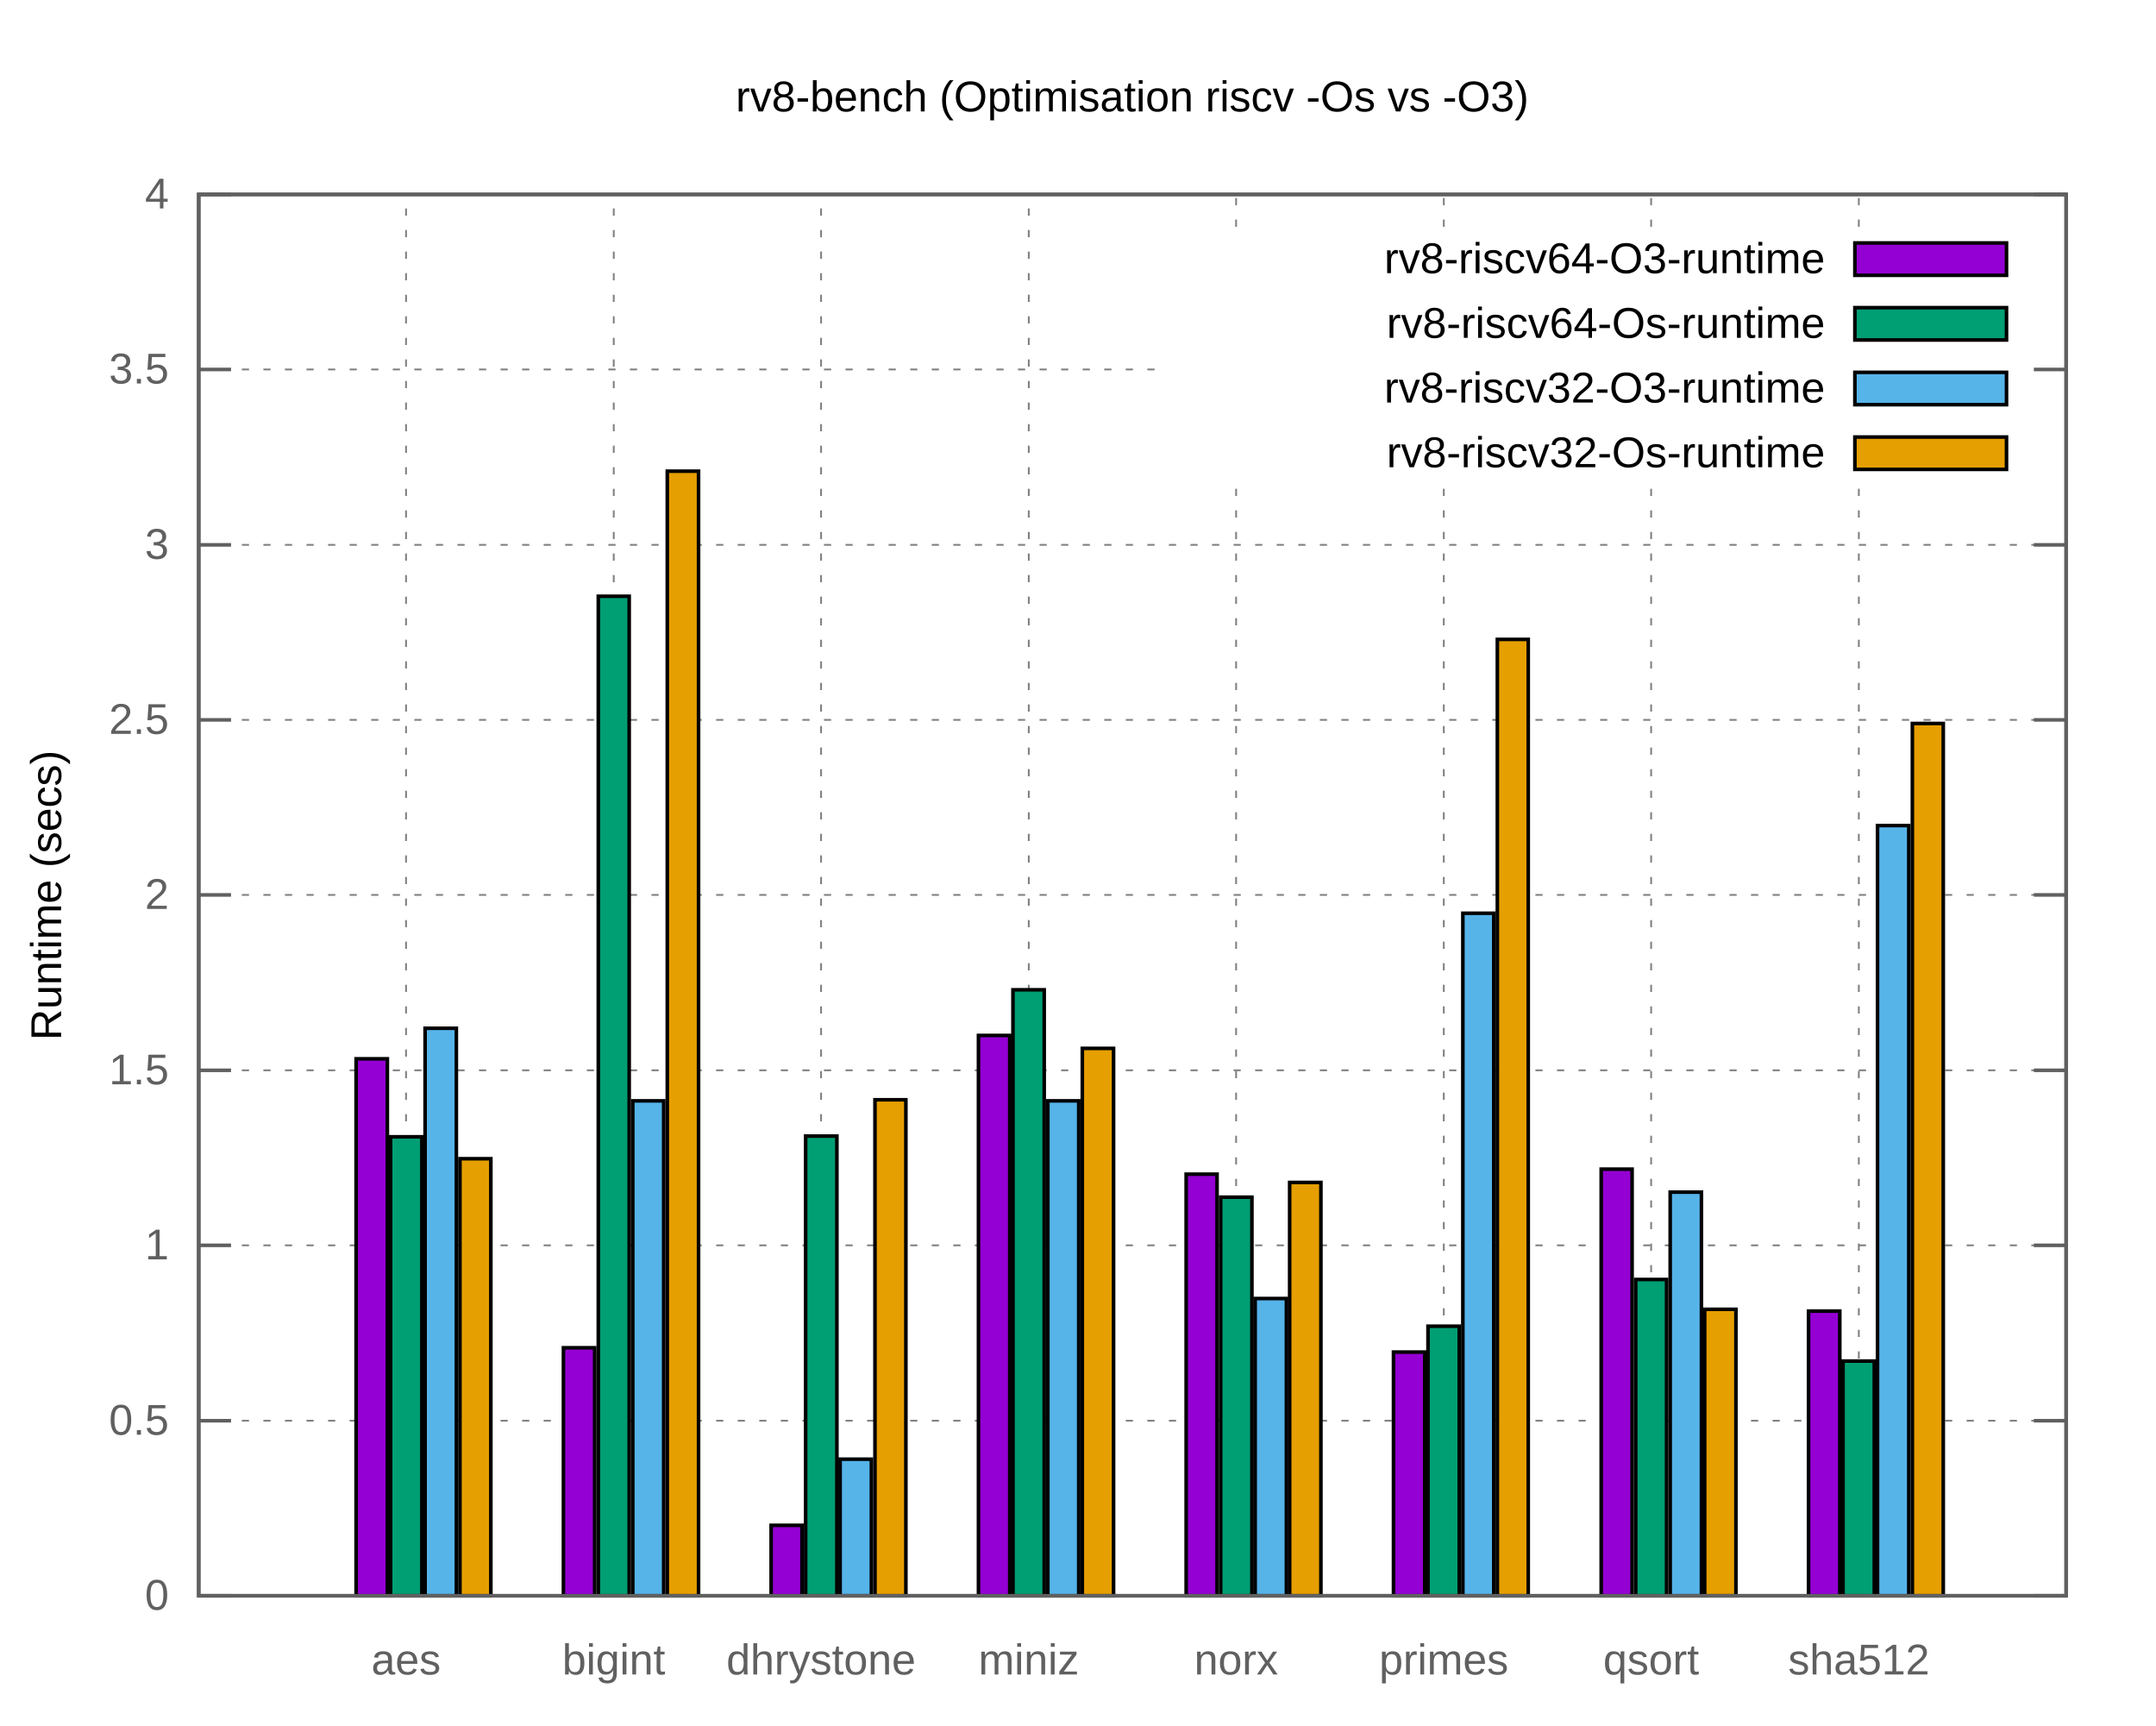
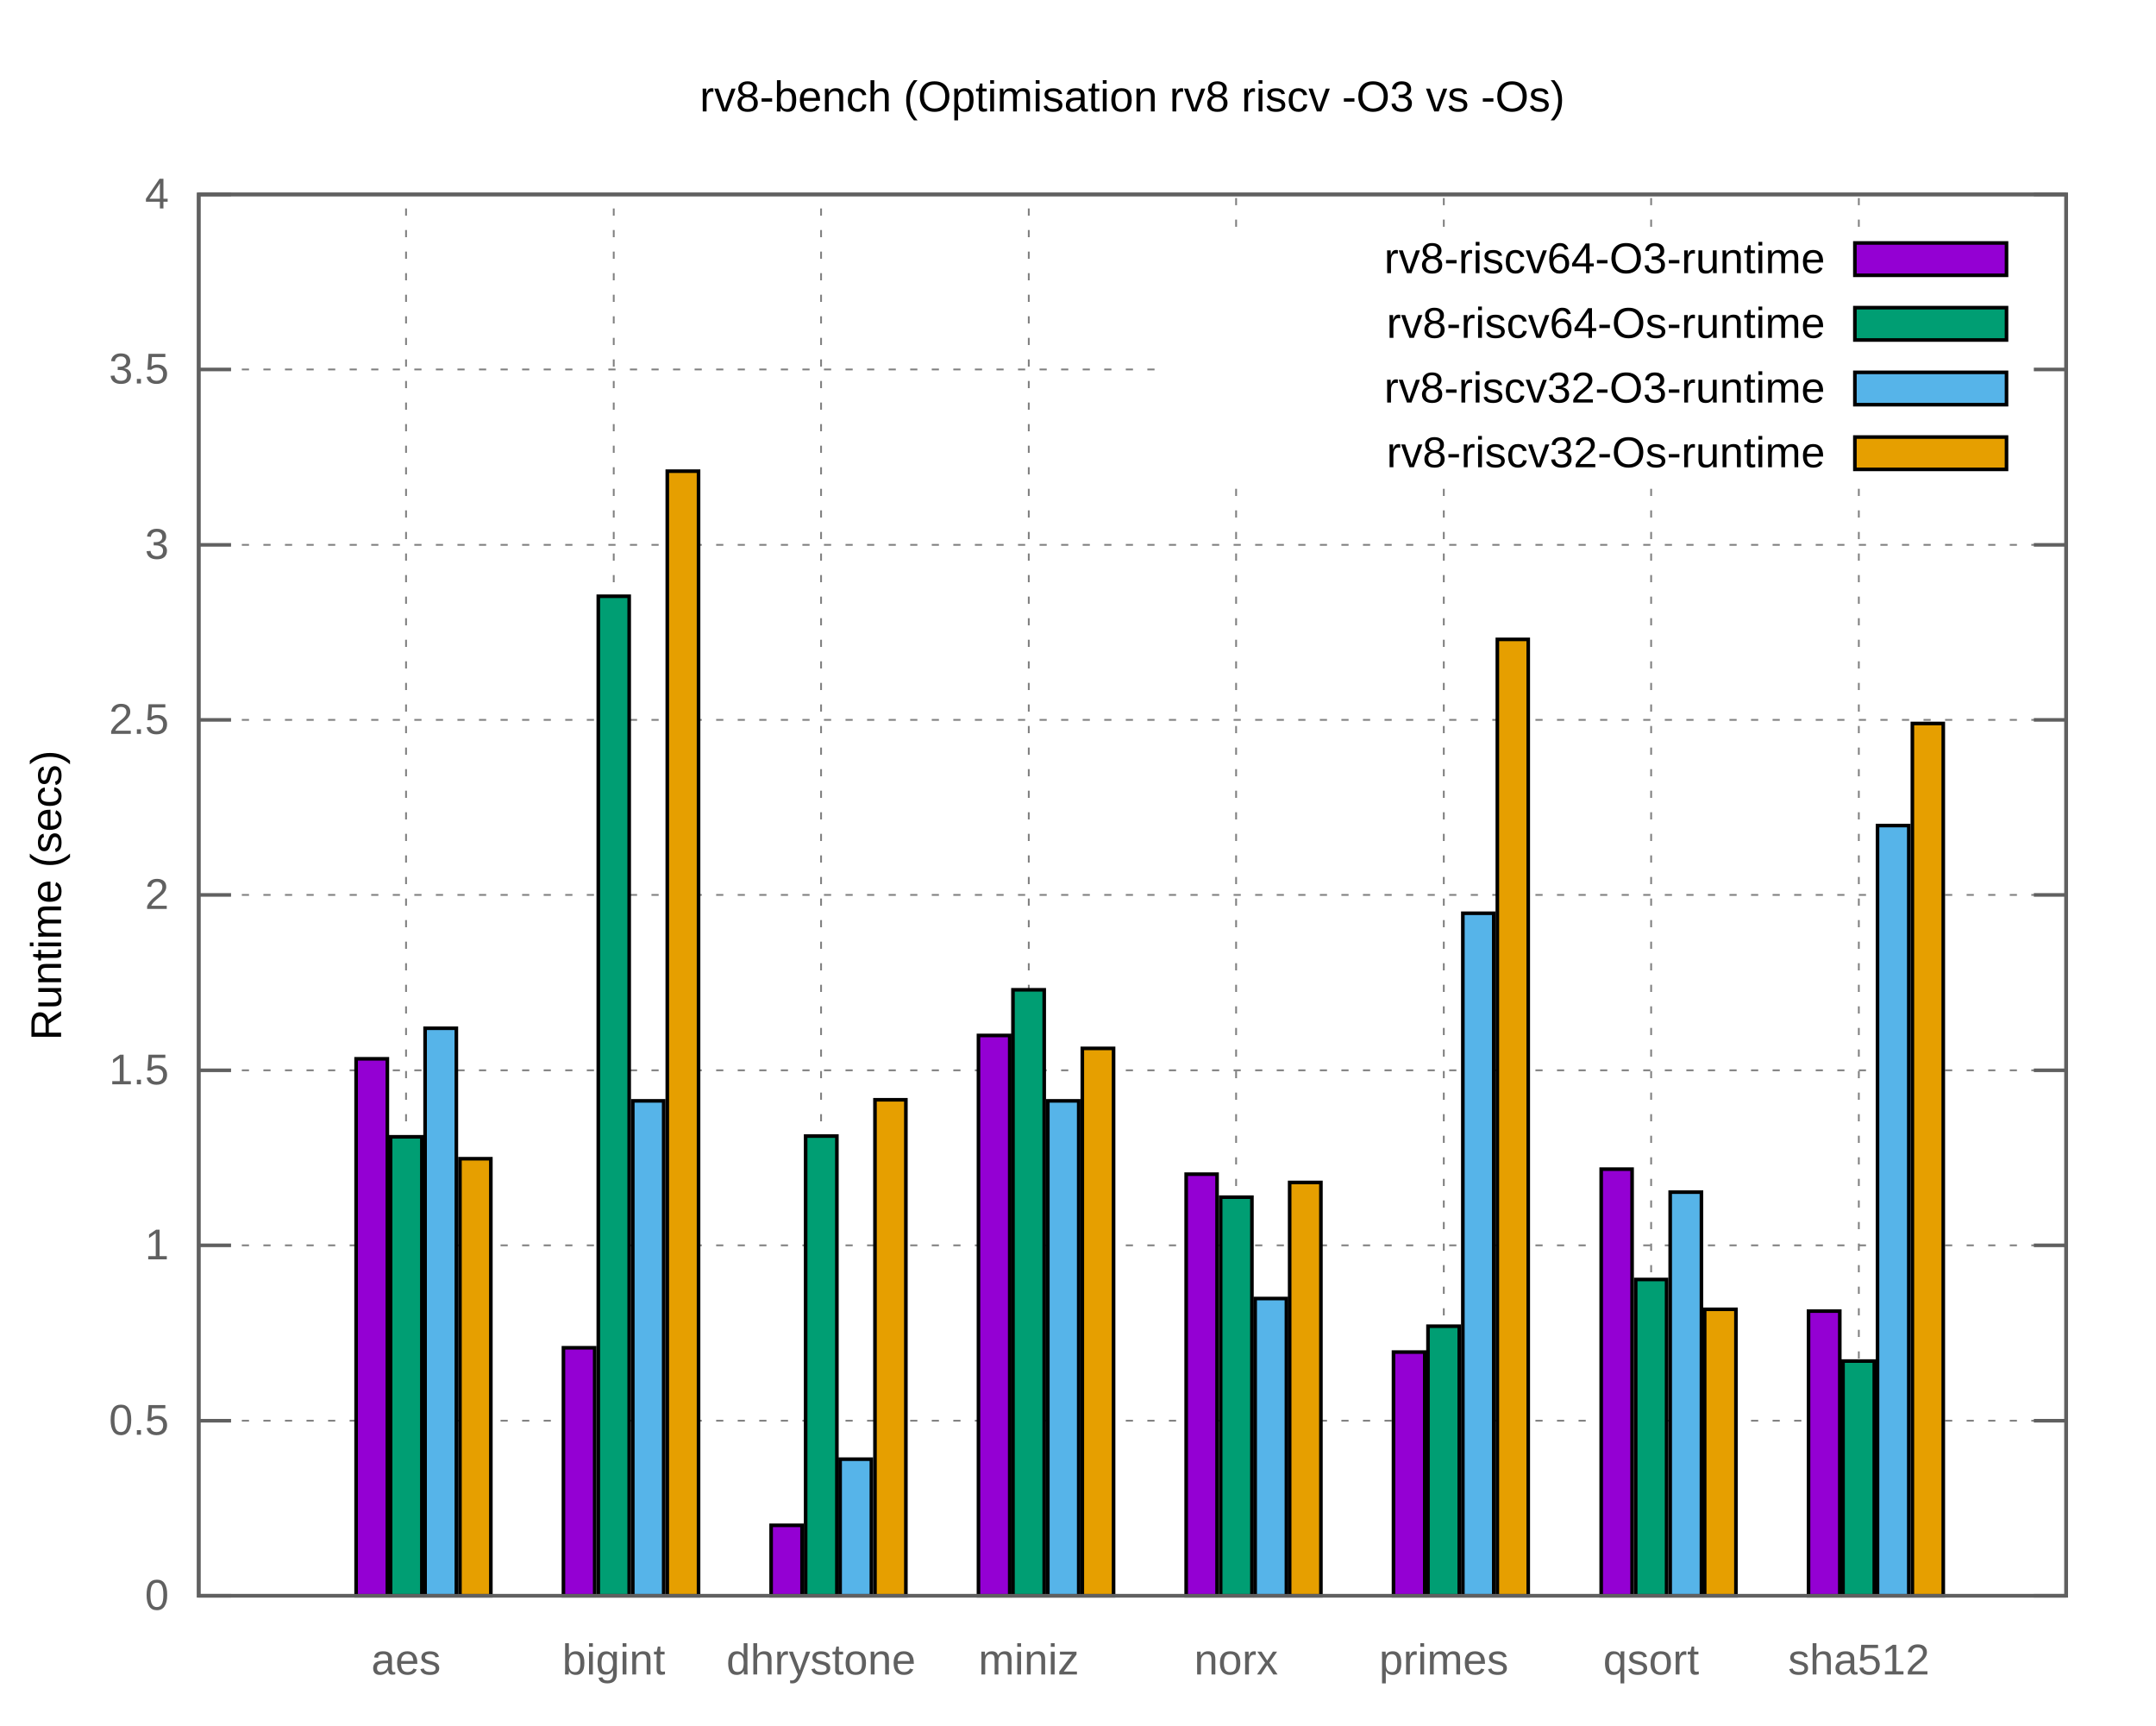
<svg xmlns="http://www.w3.org/2000/svg" xmlns:xlink="http://www.w3.org/1999/xlink" width="600" height="480" viewBox="0 0 600 480">
  <g id="gnuplot_canvas">
    <rect x="0" y="0" width="600" height="480" fill="none" />
    <defs>
      <circle id="gpDot" r="0.5" stroke-width="0.5" />
      <path id="gpPt0" stroke-width="0.222" stroke="currentColor" d="M-1,0 h2 M0,-1 v2" />
      <path id="gpPt1" stroke-width="0.222" stroke="currentColor" d="M-1,-1 L1,1 M1,-1 L-1,1" />
      <path id="gpPt2" stroke-width="0.222" stroke="currentColor" d="M-1,0 L1,0 M0,-1 L0,1 M-1,-1 L1,1 M-1,1 L1,-1" />
      <rect id="gpPt3" stroke-width="0.222" stroke="currentColor" x="-1" y="-1" width="2" height="2" />
      <rect id="gpPt4" stroke-width="0.222" stroke="currentColor" fill="currentColor" x="-1" y="-1" width="2" height="2" />
      <circle id="gpPt5" stroke-width="0.222" stroke="currentColor" cx="0" cy="0" r="1" />
      <use xlink:href="#gpPt5" id="gpPt6" fill="currentColor" stroke="none" />
      <path id="gpPt7" stroke-width="0.222" stroke="currentColor" d="M0,-1.33 L-1.33,0.67 L1.33,0.67 z" />
      <use xlink:href="#gpPt7" id="gpPt8" fill="currentColor" stroke="none" />
      <use xlink:href="#gpPt7" id="gpPt9" stroke="currentColor" transform="rotate(180)" />
      <use xlink:href="#gpPt9" id="gpPt10" fill="currentColor" stroke="none" />
      <use xlink:href="#gpPt3" id="gpPt11" stroke="currentColor" transform="rotate(45)" />
      <use xlink:href="#gpPt11" id="gpPt12" fill="currentColor" stroke="none" />
      <path id="gpPt13" stroke-width="0.222" stroke="currentColor" d="M0,1.330 L1.265,0.411 L0.782,-1.067 L-0.782,-1.076 L-1.265,0.411 z" />
      <use xlink:href="#gpPt13" id="gpPt14" fill="currentColor" stroke="none" />
      <filter id="textbox" filterUnits="objectBoundingBox" x="0" y="0" height="1" width="1">
        <feFlood flood-color="white" flood-opacity="1" result="bgnd" />
        <feComposite in="SourceGraphic" in2="bgnd" operator="atop" />
      </filter>
      <filter id="greybox" filterUnits="objectBoundingBox" x="0" y="0" height="1" width="1">
        <feFlood flood-color="lightgrey" flood-opacity="1" result="grey" />
        <feComposite in="SourceGraphic" in2="grey" operator="atop" />
      </filter>
    </defs>
    <g fill="none" color="white" stroke="rgb( 96,  96,  96)" stroke-width="1.00" stroke-linecap="butt" stroke-linejoin="miter">
</g>
    <g fill="none" color="black" stroke="currentColor" stroke-width="1.00" stroke-linecap="butt" stroke-linejoin="miter">
</g>
    <g fill="none" color="black" stroke="rgb( 96,  96,  96)" stroke-width="0.50" stroke-linecap="butt" stroke-linejoin="miter">
</g>
    <g fill="none" color="gray" stroke="currentColor" stroke-width="0.50" stroke-linecap="butt" stroke-linejoin="miter">
      <path stroke="gray" stroke-dasharray="2,4" class="gridline" d="M55.3,444.0 L575.0,444.0  " />
    </g>
    <g fill="none" color="gray" stroke="gray" stroke-width="1.00" stroke-linecap="butt" stroke-linejoin="miter">
</g>
    <g fill="none" color="black" stroke="currentColor" stroke-width="1.00" stroke-linecap="butt" stroke-linejoin="miter">
      <path stroke="rgb( 96,  96,  96)" d="M55.3,444.0 L64.3,444.0 M575.0,444.0 L566.0,444.0  " />
      <g transform="translate(47.0,447.9)" stroke="none" fill="rgb(96,96,96)" font-family="Arial" font-size="12.00" text-anchor="end">
        <text>
          <tspan font-family="Arial"> 0</tspan>
        </text>
      </g>
    </g>
    <g fill="none" color="black" stroke="currentColor" stroke-width="1.00" stroke-linecap="butt" stroke-linejoin="miter">
</g>
    <g fill="none" color="black" stroke="rgb( 96,  96,  96)" stroke-width="0.50" stroke-linecap="butt" stroke-linejoin="miter">
</g>
    <g fill="none" color="gray" stroke="currentColor" stroke-width="0.50" stroke-linecap="butt" stroke-linejoin="miter">
      <path stroke="gray" stroke-dasharray="2,4" class="gridline" d="M55.3,395.3 L575.0,395.3  " />
    </g>
    <g fill="none" color="gray" stroke="gray" stroke-width="1.00" stroke-linecap="butt" stroke-linejoin="miter">
</g>
    <g fill="none" color="black" stroke="currentColor" stroke-width="1.00" stroke-linecap="butt" stroke-linejoin="miter">
      <path stroke="rgb( 96,  96,  96)" d="M55.3,395.3 L64.3,395.3 M575.0,395.3 L566.0,395.3  " />
      <g transform="translate(47.0,399.2)" stroke="none" fill="rgb(96,96,96)" font-family="Arial" font-size="12.00" text-anchor="end">
        <text>
          <tspan font-family="Arial"> 0.5</tspan>
        </text>
      </g>
    </g>
    <g fill="none" color="black" stroke="currentColor" stroke-width="1.00" stroke-linecap="butt" stroke-linejoin="miter">
</g>
    <g fill="none" color="black" stroke="rgb( 96,  96,  96)" stroke-width="0.50" stroke-linecap="butt" stroke-linejoin="miter">
</g>
    <g fill="none" color="gray" stroke="currentColor" stroke-width="0.50" stroke-linecap="butt" stroke-linejoin="miter">
      <path stroke="gray" stroke-dasharray="2,4" class="gridline" d="M55.3,346.5 L575.0,346.5  " />
    </g>
    <g fill="none" color="gray" stroke="gray" stroke-width="1.00" stroke-linecap="butt" stroke-linejoin="miter">
</g>
    <g fill="none" color="black" stroke="currentColor" stroke-width="1.00" stroke-linecap="butt" stroke-linejoin="miter">
      <path stroke="rgb( 96,  96,  96)" d="M55.3,346.5 L64.3,346.5 M575.0,346.5 L566.0,346.5  " />
      <g transform="translate(47.0,350.4)" stroke="none" fill="rgb(96,96,96)" font-family="Arial" font-size="12.00" text-anchor="end">
        <text>
          <tspan font-family="Arial"> 1</tspan>
        </text>
      </g>
    </g>
    <g fill="none" color="black" stroke="currentColor" stroke-width="1.00" stroke-linecap="butt" stroke-linejoin="miter">
</g>
    <g fill="none" color="black" stroke="rgb( 96,  96,  96)" stroke-width="0.50" stroke-linecap="butt" stroke-linejoin="miter">
</g>
    <g fill="none" color="gray" stroke="currentColor" stroke-width="0.50" stroke-linecap="butt" stroke-linejoin="miter">
      <path stroke="gray" stroke-dasharray="2,4" class="gridline" d="M55.3,297.8 L575.0,297.8  " />
    </g>
    <g fill="none" color="gray" stroke="gray" stroke-width="1.00" stroke-linecap="butt" stroke-linejoin="miter">
</g>
    <g fill="none" color="black" stroke="currentColor" stroke-width="1.00" stroke-linecap="butt" stroke-linejoin="miter">
      <path stroke="rgb( 96,  96,  96)" d="M55.3,297.8 L64.3,297.8 M575.0,297.8 L566.0,297.8  " />
      <g transform="translate(47.0,301.7)" stroke="none" fill="rgb(96,96,96)" font-family="Arial" font-size="12.00" text-anchor="end">
        <text>
          <tspan font-family="Arial"> 1.5</tspan>
        </text>
      </g>
    </g>
    <g fill="none" color="black" stroke="currentColor" stroke-width="1.00" stroke-linecap="butt" stroke-linejoin="miter">
</g>
    <g fill="none" color="black" stroke="rgb( 96,  96,  96)" stroke-width="0.50" stroke-linecap="butt" stroke-linejoin="miter">
</g>
    <g fill="none" color="gray" stroke="currentColor" stroke-width="0.50" stroke-linecap="butt" stroke-linejoin="miter">
      <path stroke="gray" stroke-dasharray="2,4" class="gridline" d="M55.3,249.0 L575.0,249.0  " />
    </g>
    <g fill="none" color="gray" stroke="gray" stroke-width="1.00" stroke-linecap="butt" stroke-linejoin="miter">
</g>
    <g fill="none" color="black" stroke="currentColor" stroke-width="1.00" stroke-linecap="butt" stroke-linejoin="miter">
      <path stroke="rgb( 96,  96,  96)" d="M55.3,249.0 L64.3,249.0 M575.0,249.0 L566.0,249.0  " />
      <g transform="translate(47.0,252.9)" stroke="none" fill="rgb(96,96,96)" font-family="Arial" font-size="12.00" text-anchor="end">
        <text>
          <tspan font-family="Arial"> 2</tspan>
        </text>
      </g>
    </g>
    <g fill="none" color="black" stroke="currentColor" stroke-width="1.00" stroke-linecap="butt" stroke-linejoin="miter">
</g>
    <g fill="none" color="black" stroke="rgb( 96,  96,  96)" stroke-width="0.50" stroke-linecap="butt" stroke-linejoin="miter">
</g>
    <g fill="none" color="gray" stroke="currentColor" stroke-width="0.50" stroke-linecap="butt" stroke-linejoin="miter">
      <path stroke="gray" stroke-dasharray="2,4" class="gridline" d="M55.3,200.3 L575.0,200.3  " />
    </g>
    <g fill="none" color="gray" stroke="gray" stroke-width="1.00" stroke-linecap="butt" stroke-linejoin="miter">
</g>
    <g fill="none" color="black" stroke="currentColor" stroke-width="1.00" stroke-linecap="butt" stroke-linejoin="miter">
      <path stroke="rgb( 96,  96,  96)" d="M55.3,200.3 L64.3,200.3 M575.0,200.3 L566.0,200.3  " />
      <g transform="translate(47.0,204.2)" stroke="none" fill="rgb(96,96,96)" font-family="Arial" font-size="12.00" text-anchor="end">
        <text>
          <tspan font-family="Arial"> 2.5</tspan>
        </text>
      </g>
    </g>
    <g fill="none" color="black" stroke="currentColor" stroke-width="1.00" stroke-linecap="butt" stroke-linejoin="miter">
</g>
    <g fill="none" color="black" stroke="rgb( 96,  96,  96)" stroke-width="0.50" stroke-linecap="butt" stroke-linejoin="miter">
</g>
    <g fill="none" color="gray" stroke="currentColor" stroke-width="0.50" stroke-linecap="butt" stroke-linejoin="miter">
      <path stroke="gray" stroke-dasharray="2,4" class="gridline" d="M55.3,151.6 L575.0,151.6  " />
    </g>
    <g fill="none" color="gray" stroke="gray" stroke-width="1.00" stroke-linecap="butt" stroke-linejoin="miter">
</g>
    <g fill="none" color="black" stroke="currentColor" stroke-width="1.00" stroke-linecap="butt" stroke-linejoin="miter">
      <path stroke="rgb( 96,  96,  96)" d="M55.3,151.6 L64.3,151.6 M575.0,151.6 L566.0,151.6  " />
      <g transform="translate(47.0,155.5)" stroke="none" fill="rgb(96,96,96)" font-family="Arial" font-size="12.00" text-anchor="end">
        <text>
          <tspan font-family="Arial"> 3</tspan>
        </text>
      </g>
    </g>
    <g fill="none" color="black" stroke="currentColor" stroke-width="1.00" stroke-linecap="butt" stroke-linejoin="miter">
</g>
    <g fill="none" color="black" stroke="rgb( 96,  96,  96)" stroke-width="0.50" stroke-linecap="butt" stroke-linejoin="miter">
</g>
    <g fill="none" color="gray" stroke="currentColor" stroke-width="0.50" stroke-linecap="butt" stroke-linejoin="miter">
      <path stroke="gray" stroke-dasharray="2,4" class="gridline" d="M55.3,102.8 L325.3,102.8 M566.7,102.8 L575.0,102.8  " />
    </g>
    <g fill="none" color="gray" stroke="gray" stroke-width="1.00" stroke-linecap="butt" stroke-linejoin="miter">
</g>
    <g fill="none" color="black" stroke="currentColor" stroke-width="1.00" stroke-linecap="butt" stroke-linejoin="miter">
      <path stroke="rgb( 96,  96,  96)" d="M55.3,102.8 L64.3,102.8 M575.0,102.8 L566.0,102.8  " />
      <g transform="translate(47.0,106.7)" stroke="none" fill="rgb(96,96,96)" font-family="Arial" font-size="12.00" text-anchor="end">
        <text>
          <tspan font-family="Arial"> 3.5</tspan>
        </text>
      </g>
    </g>
    <g fill="none" color="black" stroke="currentColor" stroke-width="1.00" stroke-linecap="butt" stroke-linejoin="miter">
</g>
    <g fill="none" color="black" stroke="rgb( 96,  96,  96)" stroke-width="0.50" stroke-linecap="butt" stroke-linejoin="miter">
</g>
    <g fill="none" color="gray" stroke="currentColor" stroke-width="0.50" stroke-linecap="butt" stroke-linejoin="miter">
      <path stroke="gray" stroke-dasharray="2,4" class="gridline" d="M55.3,54.1 L575.0,54.1  " />
    </g>
    <g fill="none" color="gray" stroke="gray" stroke-width="1.00" stroke-linecap="butt" stroke-linejoin="miter">
</g>
    <g fill="none" color="black" stroke="currentColor" stroke-width="1.00" stroke-linecap="butt" stroke-linejoin="miter">
      <path stroke="rgb( 96,  96,  96)" d="M55.3,54.1 L64.3,54.1 M575.0,54.1 L566.0,54.1  " />
      <g transform="translate(47.0,58.0)" stroke="none" fill="rgb(96,96,96)" font-family="Arial" font-size="12.00" text-anchor="end">
        <text>
          <tspan font-family="Arial"> 4</tspan>
        </text>
      </g>
    </g>
    <g fill="none" color="black" stroke="currentColor" stroke-width="1.00" stroke-linecap="butt" stroke-linejoin="miter">
</g>
    <g fill="none" color="black" stroke="rgb( 96,  96,  96)" stroke-width="0.50" stroke-linecap="butt" stroke-linejoin="miter">
</g>
    <g fill="none" color="gray" stroke="currentColor" stroke-width="0.50" stroke-linecap="butt" stroke-linejoin="miter">
      <path stroke="gray" stroke-dasharray="2,4" class="gridline" d="M113.0,444.0 L113.0,54.1  " />
    </g>
    <g fill="none" color="gray" stroke="gray" stroke-width="1.00" stroke-linecap="butt" stroke-linejoin="miter">
</g>
    <g fill="none" color="black" stroke="currentColor" stroke-width="1.00" stroke-linecap="butt" stroke-linejoin="miter">
      <path stroke="rgb( 96,  96,  96)" d="M113.0,444.0 M113.0,54.1  " />
      <g transform="translate(113.0,465.9)" stroke="none" fill="rgb(96,96,96)" font-family="Arial" font-size="12.00" text-anchor="middle">
        <text>
          <tspan font-family="Arial">aes</tspan>
        </text>
      </g>
    </g>
    <g fill="none" color="black" stroke="currentColor" stroke-width="1.00" stroke-linecap="butt" stroke-linejoin="miter">
</g>
    <g fill="none" color="black" stroke="rgb( 96,  96,  96)" stroke-width="0.50" stroke-linecap="butt" stroke-linejoin="miter">
</g>
    <g fill="none" color="gray" stroke="currentColor" stroke-width="0.50" stroke-linecap="butt" stroke-linejoin="miter">
      <path stroke="gray" stroke-dasharray="2,4" class="gridline" d="M170.8,444.0 L170.8,54.1  " />
    </g>
    <g fill="none" color="gray" stroke="gray" stroke-width="1.00" stroke-linecap="butt" stroke-linejoin="miter">
</g>
    <g fill="none" color="black" stroke="currentColor" stroke-width="1.00" stroke-linecap="butt" stroke-linejoin="miter">
      <path stroke="rgb( 96,  96,  96)" d="M170.8,444.0 M170.8,54.1  " />
      <g transform="translate(170.8,465.9)" stroke="none" fill="rgb(96,96,96)" font-family="Arial" font-size="12.00" text-anchor="middle">
        <text>
          <tspan font-family="Arial">bigint</tspan>
        </text>
      </g>
    </g>
    <g fill="none" color="black" stroke="currentColor" stroke-width="1.00" stroke-linecap="butt" stroke-linejoin="miter">
</g>
    <g fill="none" color="black" stroke="rgb( 96,  96,  96)" stroke-width="0.50" stroke-linecap="butt" stroke-linejoin="miter">
</g>
    <g fill="none" color="gray" stroke="currentColor" stroke-width="0.50" stroke-linecap="butt" stroke-linejoin="miter">
      <path stroke="gray" stroke-dasharray="2,4" class="gridline" d="M228.5,444.0 L228.5,54.1  " />
    </g>
    <g fill="none" color="gray" stroke="gray" stroke-width="1.00" stroke-linecap="butt" stroke-linejoin="miter">
</g>
    <g fill="none" color="black" stroke="currentColor" stroke-width="1.00" stroke-linecap="butt" stroke-linejoin="miter">
      <path stroke="rgb( 96,  96,  96)" d="M228.5,444.0 M228.5,54.1  " />
      <g transform="translate(228.5,465.9)" stroke="none" fill="rgb(96,96,96)" font-family="Arial" font-size="12.00" text-anchor="middle">
        <text>
          <tspan font-family="Arial">dhrystone</tspan>
        </text>
      </g>
    </g>
    <g fill="none" color="black" stroke="currentColor" stroke-width="1.00" stroke-linecap="butt" stroke-linejoin="miter">
</g>
    <g fill="none" color="black" stroke="rgb( 96,  96,  96)" stroke-width="0.50" stroke-linecap="butt" stroke-linejoin="miter">
</g>
    <g fill="none" color="gray" stroke="currentColor" stroke-width="0.50" stroke-linecap="butt" stroke-linejoin="miter">
      <path stroke="gray" stroke-dasharray="2,4" class="gridline" d="M286.3,444.0 L286.3,54.1  " />
    </g>
    <g fill="none" color="gray" stroke="gray" stroke-width="1.00" stroke-linecap="butt" stroke-linejoin="miter">
</g>
    <g fill="none" color="black" stroke="currentColor" stroke-width="1.00" stroke-linecap="butt" stroke-linejoin="miter">
      <path stroke="rgb( 96,  96,  96)" d="M286.3,444.0 M286.3,54.1  " />
      <g transform="translate(286.3,465.9)" stroke="none" fill="rgb(96,96,96)" font-family="Arial" font-size="12.00" text-anchor="middle">
        <text>
          <tspan font-family="Arial">miniz</tspan>
        </text>
      </g>
    </g>
    <g fill="none" color="black" stroke="currentColor" stroke-width="1.00" stroke-linecap="butt" stroke-linejoin="miter">
</g>
    <g fill="none" color="black" stroke="rgb( 96,  96,  96)" stroke-width="0.50" stroke-linecap="butt" stroke-linejoin="miter">
</g>
    <g fill="none" color="gray" stroke="currentColor" stroke-width="0.50" stroke-linecap="butt" stroke-linejoin="miter">
      <path stroke="gray" stroke-dasharray="2,4" class="gridline" d="M344.0,444.0 L344.0,135.1 M344.0,63.1 L344.0,54.1  " />
    </g>
    <g fill="none" color="gray" stroke="gray" stroke-width="1.00" stroke-linecap="butt" stroke-linejoin="miter">
</g>
    <g fill="none" color="black" stroke="currentColor" stroke-width="1.00" stroke-linecap="butt" stroke-linejoin="miter">
      <path stroke="rgb( 96,  96,  96)" d="M344.0,444.0 M344.0,54.1  " />
      <g transform="translate(344.0,465.9)" stroke="none" fill="rgb(96,96,96)" font-family="Arial" font-size="12.00" text-anchor="middle">
        <text>
          <tspan font-family="Arial">norx</tspan>
        </text>
      </g>
    </g>
    <g fill="none" color="black" stroke="currentColor" stroke-width="1.00" stroke-linecap="butt" stroke-linejoin="miter">
</g>
    <g fill="none" color="black" stroke="rgb( 96,  96,  96)" stroke-width="0.50" stroke-linecap="butt" stroke-linejoin="miter">
</g>
    <g fill="none" color="gray" stroke="currentColor" stroke-width="0.50" stroke-linecap="butt" stroke-linejoin="miter">
      <path stroke="gray" stroke-dasharray="2,4" class="gridline" d="M401.8,444.0 L401.8,135.1 M401.8,63.1 L401.8,54.1  " />
    </g>
    <g fill="none" color="gray" stroke="gray" stroke-width="1.00" stroke-linecap="butt" stroke-linejoin="miter">
</g>
    <g fill="none" color="black" stroke="currentColor" stroke-width="1.00" stroke-linecap="butt" stroke-linejoin="miter">
      <path stroke="rgb( 96,  96,  96)" d="M401.8,444.0 M401.8,54.1  " />
      <g transform="translate(401.8,465.9)" stroke="none" fill="rgb(96,96,96)" font-family="Arial" font-size="12.00" text-anchor="middle">
        <text>
          <tspan font-family="Arial">primes</tspan>
        </text>
      </g>
    </g>
    <g fill="none" color="black" stroke="currentColor" stroke-width="1.00" stroke-linecap="butt" stroke-linejoin="miter">
</g>
    <g fill="none" color="black" stroke="rgb( 96,  96,  96)" stroke-width="0.50" stroke-linecap="butt" stroke-linejoin="miter">
</g>
    <g fill="none" color="gray" stroke="currentColor" stroke-width="0.50" stroke-linecap="butt" stroke-linejoin="miter">
      <path stroke="gray" stroke-dasharray="2,4" class="gridline" d="M459.5,444.0 L459.5,135.1 M459.5,63.1 L459.5,54.1  " />
    </g>
    <g fill="none" color="gray" stroke="gray" stroke-width="1.00" stroke-linecap="butt" stroke-linejoin="miter">
</g>
    <g fill="none" color="black" stroke="currentColor" stroke-width="1.00" stroke-linecap="butt" stroke-linejoin="miter">
      <path stroke="rgb( 96,  96,  96)" d="M459.5,444.0 M459.5,54.1  " />
      <g transform="translate(459.5,465.9)" stroke="none" fill="rgb(96,96,96)" font-family="Arial" font-size="12.00" text-anchor="middle">
        <text>
          <tspan font-family="Arial">qsort</tspan>
        </text>
      </g>
    </g>
    <g fill="none" color="black" stroke="currentColor" stroke-width="1.00" stroke-linecap="butt" stroke-linejoin="miter">
</g>
    <g fill="none" color="black" stroke="rgb( 96,  96,  96)" stroke-width="0.50" stroke-linecap="butt" stroke-linejoin="miter">
</g>
    <g fill="none" color="gray" stroke="currentColor" stroke-width="0.50" stroke-linecap="butt" stroke-linejoin="miter">
      <path stroke="gray" stroke-dasharray="2,4" class="gridline" d="M517.3,444.0 L517.3,135.1 M517.3,63.1 L517.3,54.1  " />
    </g>
    <g fill="none" color="gray" stroke="gray" stroke-width="1.00" stroke-linecap="butt" stroke-linejoin="miter">
</g>
    <g fill="none" color="black" stroke="currentColor" stroke-width="1.00" stroke-linecap="butt" stroke-linejoin="miter">
      <path stroke="rgb( 96,  96,  96)" d="M517.3,444.0 M517.3,54.1  " />
      <g transform="translate(517.3,465.9)" stroke="none" fill="rgb(96,96,96)" font-family="Arial" font-size="12.00" text-anchor="middle">
        <text>
          <tspan font-family="Arial">sha512</tspan>
        </text>
      </g>
    </g>
    <g fill="none" color="black" stroke="currentColor" stroke-width="1.00" stroke-linecap="butt" stroke-linejoin="miter">
</g>
    <g fill="none" color="black" stroke="currentColor" stroke-width="1.00" stroke-linecap="butt" stroke-linejoin="miter">
      <path stroke="rgb( 96,  96,  96)" d="M55.3,54.1 L55.3,444.0 L575.0,444.0 L575.0,54.1 L55.3,54.1 Z  " />
    </g>
    <g fill="none" color="black" stroke="currentColor" stroke-width="1.00" stroke-linecap="butt" stroke-linejoin="miter">
      <g transform="translate(17.0,249.1) rotate(270)" stroke="none" fill="black" font-family="Arial" font-size="12.00" text-anchor="middle">
        <text>
          <tspan font-family="Arial">Runtime (secs)</tspan>
        </text>
      </g>
    </g>
    <g fill="none" color="black" stroke="currentColor" stroke-width="1.00" stroke-linecap="butt" stroke-linejoin="miter">
      <g transform="translate(315.1,31.0)" stroke="none" fill="black" font-family="Arial" font-size="12.00" text-anchor="middle">
        <text>
-           <tspan font-family="Arial">rv8-bench (Optimisation riscv -Os vs -O3)</tspan>
+           <tspan font-family="Arial">rv8-bench (Optimisation rv8 riscv -O3 vs -Os)</tspan>
        </text>
      </g>
    </g>
    <g id="gnuplot_plot_1">
      <g fill="none" color="black" stroke="currentColor" stroke-width="1.00" stroke-linecap="butt" stroke-linejoin="miter">
        <g transform="translate(507.9,76.0)" stroke="none" fill="black" font-family="Arial" font-size="12.00" text-anchor="end">
          <text>
            <tspan font-family="Arial">rv8-riscv64-O3-runtime</tspan>
          </text>
        </g>
      </g>
      <g fill="none" color="black" stroke="currentColor" stroke-width="1.00" stroke-linecap="butt" stroke-linejoin="miter">
        <g stroke="none" shape-rendering="crispEdges">
          <polygon fill="rgb(148,   0, 211)" points="516.2,76.6 558.4,76.6 558.4,67.6 516.2,67.6 " />
        </g>
        <path stroke="black" d="M516.2,76.6 L558.4,76.6 L558.4,67.6 L516.2,67.6 L516.2,76.6 Z  " />
      </g>
      <g fill="none" color="black" stroke="currentColor" stroke-width="1.00" stroke-linecap="butt" stroke-linejoin="miter">
        <g stroke="none" shape-rendering="crispEdges">
          <polygon fill="rgb(148,   0, 211)" points="99.1,444.0 107.9,444.0 107.9,294.5 99.1,294.5 " />
        </g>
        <path stroke="black" d="M99.1,444.0 L99.1,294.6 L107.8,294.6 L107.8,444.0 L99.1,444.0 Z  " />
      </g>
      <g fill="none" color="black" stroke="currentColor" stroke-width="1.00" stroke-linecap="butt" stroke-linejoin="miter">
        <g stroke="none" shape-rendering="crispEdges">
          <polygon fill="rgb(148,   0, 211)" points="156.8,444.0 165.6,444.0 165.6,374.9 156.8,374.9 " />
        </g>
        <path stroke="black" d="M156.8,444.0 L156.8,375.0 L165.5,375.0 L165.5,444.0 L156.8,444.0 Z  " />
      </g>
      <g fill="none" color="black" stroke="currentColor" stroke-width="1.00" stroke-linecap="butt" stroke-linejoin="miter">
        <g stroke="none" shape-rendering="crispEdges">
          <polygon fill="rgb(148,   0, 211)" points="214.6,444.0 223.3,444.0 223.3,424.3 214.6,424.3 " />
        </g>
        <path stroke="black" d="M214.6,444.0 L214.6,424.4 L223.2,424.4 L223.2,444.0 L214.6,444.0 Z  " />
      </g>
      <g fill="none" color="black" stroke="currentColor" stroke-width="1.00" stroke-linecap="butt" stroke-linejoin="miter">
        <g stroke="none" shape-rendering="crispEdges">
          <polygon fill="rgb(148,   0, 211)" points="272.3,444.0 281.1,444.0 281.1,288.0 272.3,288.0 " />
        </g>
        <path stroke="black" d="M272.3,444.0 L272.3,288.1 L281.0,288.1 L281.0,444.0 L272.3,444.0 Z  " />
      </g>
      <g fill="none" color="black" stroke="currentColor" stroke-width="1.00" stroke-linecap="butt" stroke-linejoin="miter">
        <g stroke="none" shape-rendering="crispEdges">
          <polygon fill="rgb(148,   0, 211)" points="330.1,444.0 338.8,444.0 338.8,326.6 330.1,326.6 " />
        </g>
        <path stroke="black" d="M330.1,444.0 L330.1,326.7 L338.7,326.7 L338.7,444.0 L330.1,444.0 Z  " />
      </g>
      <g fill="none" color="black" stroke="currentColor" stroke-width="1.00" stroke-linecap="butt" stroke-linejoin="miter">
        <g stroke="none" shape-rendering="crispEdges">
          <polygon fill="rgb(148,   0, 211)" points="387.8,444.0 396.6,444.0 396.6,376.1 387.8,376.1 " />
        </g>
        <path stroke="black" d="M387.8,444.0 L387.8,376.2 L396.5,376.2 L396.5,444.0 L387.8,444.0 Z  " />
      </g>
      <g fill="none" color="black" stroke="currentColor" stroke-width="1.00" stroke-linecap="butt" stroke-linejoin="miter">
        <g stroke="none" shape-rendering="crispEdges">
          <polygon fill="rgb(148,   0, 211)" points="445.6,444.0 454.3,444.0 454.3,325.2 445.6,325.2 " />
        </g>
        <path stroke="black" d="M445.6,444.0 L445.6,325.3 L454.2,325.3 L454.2,444.0 L445.6,444.0 Z  " />
      </g>
      <g fill="none" color="black" stroke="currentColor" stroke-width="1.00" stroke-linecap="butt" stroke-linejoin="miter">
        <g stroke="none" shape-rendering="crispEdges">
          <polygon fill="rgb(148,   0, 211)" points="503.3,444.0 512.1,444.0 512.1,364.7 503.3,364.7 " />
        </g>
        <path stroke="black" d="M503.3,444.0 L503.3,364.8 L512.0,364.8 L512.0,444.0 L503.3,444.0 Z  " />
      </g>
      <g fill="none" color="black" stroke="currentColor" stroke-width="1.00" stroke-linecap="butt" stroke-linejoin="miter">
</g>
    </g>
    <g id="gnuplot_plot_2">
      <g fill="none" color="black" stroke="currentColor" stroke-width="1.00" stroke-linecap="butt" stroke-linejoin="miter">
        <g transform="translate(507.9,94.0)" stroke="none" fill="black" font-family="Arial" font-size="12.00" text-anchor="end">
          <text>
            <tspan font-family="Arial">rv8-riscv64-Os-runtime</tspan>
          </text>
        </g>
      </g>
      <g fill="none" color="black" stroke="currentColor" stroke-width="1.00" stroke-linecap="butt" stroke-linejoin="miter">
        <g stroke="none" shape-rendering="crispEdges">
          <polygon fill="rgb(  0, 158, 115)" points="516.2,94.6 558.4,94.6 558.4,85.6 516.2,85.6 " />
        </g>
        <path stroke="black" d="M516.2,94.6 L558.4,94.6 L558.4,85.6 L516.2,85.6 L516.2,94.6 Z  " />
      </g>
      <g fill="none" color="black" stroke="currentColor" stroke-width="1.00" stroke-linecap="butt" stroke-linejoin="miter">
        <g stroke="none" shape-rendering="crispEdges">
          <polygon fill="rgb(  0, 158, 115)" points="108.7,444.0 117.5,444.0 117.5,316.2 108.7,316.2 " />
        </g>
        <path stroke="black" d="M108.7,444.0 L108.7,316.3 L117.4,316.3 L117.4,444.0 L108.7,444.0 Z  " />
      </g>
      <g fill="none" color="black" stroke="currentColor" stroke-width="1.00" stroke-linecap="butt" stroke-linejoin="miter">
        <g stroke="none" shape-rendering="crispEdges">
          <polygon fill="rgb(  0, 158, 115)" points="166.5,444.0 175.2,444.0 175.2,165.8 166.5,165.8 " />
        </g>
        <path stroke="black" d="M166.5,444.0 L166.5,165.9 L175.1,165.9 L175.1,444.0 L166.5,444.0 Z  " />
      </g>
      <g fill="none" color="black" stroke="currentColor" stroke-width="1.00" stroke-linecap="butt" stroke-linejoin="miter">
        <g stroke="none" shape-rendering="crispEdges">
          <polygon fill="rgb(  0, 158, 115)" points="224.2,444.0 233.0,444.0 233.0,316.0 224.2,316.0 " />
        </g>
        <path stroke="black" d="M224.2,444.0 L224.2,316.1 L232.9,316.1 L232.9,444.0 L224.2,444.0 Z  " />
      </g>
      <g fill="none" color="black" stroke="currentColor" stroke-width="1.00" stroke-linecap="butt" stroke-linejoin="miter">
        <g stroke="none" shape-rendering="crispEdges">
          <polygon fill="rgb(  0, 158, 115)" points="281.9,444.0 290.7,444.0 290.7,275.3 281.9,275.3 " />
        </g>
        <path stroke="black" d="M281.9,444.0 L281.9,275.4 L290.6,275.4 L290.6,444.0 L281.9,444.0 Z  " />
      </g>
      <g fill="none" color="black" stroke="currentColor" stroke-width="1.00" stroke-linecap="butt" stroke-linejoin="miter">
        <g stroke="none" shape-rendering="crispEdges">
          <polygon fill="rgb(  0, 158, 115)" points="339.7,444.0 348.5,444.0 348.5,333.0 339.7,333.0 " />
        </g>
        <path stroke="black" d="M339.7,444.0 L339.7,333.1 L348.4,333.1 L348.4,444.0 L339.7,444.0 Z  " />
      </g>
      <g fill="none" color="black" stroke="currentColor" stroke-width="1.00" stroke-linecap="butt" stroke-linejoin="miter">
        <g stroke="none" shape-rendering="crispEdges">
          <polygon fill="rgb(  0, 158, 115)" points="397.4,444.0 406.2,444.0 406.2,368.9 397.4,368.9 " />
        </g>
        <path stroke="black" d="M397.4,444.0 L397.4,369.0 L406.1,369.0 L406.1,444.0 L397.4,444.0 Z  " />
      </g>
      <g fill="none" color="black" stroke="currentColor" stroke-width="1.00" stroke-linecap="butt" stroke-linejoin="miter">
        <g stroke="none" shape-rendering="crispEdges">
          <polygon fill="rgb(  0, 158, 115)" points="455.2,444.0 463.9,444.0 463.9,355.9 455.2,355.9 " />
        </g>
        <path stroke="black" d="M455.2,444.0 L455.2,356.0 L463.8,356.0 L463.8,444.0 L455.2,444.0 Z  " />
      </g>
      <g fill="none" color="black" stroke="currentColor" stroke-width="1.00" stroke-linecap="butt" stroke-linejoin="miter">
        <g stroke="none" shape-rendering="crispEdges">
          <polygon fill="rgb(  0, 158, 115)" points="512.9,444.0 521.7,444.0 521.7,378.6 512.9,378.6 " />
        </g>
        <path stroke="black" d="M512.9,444.0 L512.9,378.7 L521.6,378.7 L521.6,444.0 L512.9,444.0 Z  " />
      </g>
      <g fill="none" color="black" stroke="currentColor" stroke-width="1.00" stroke-linecap="butt" stroke-linejoin="miter">
</g>
    </g>
    <g id="gnuplot_plot_3">
      <g fill="none" color="black" stroke="currentColor" stroke-width="1.00" stroke-linecap="butt" stroke-linejoin="miter">
        <g transform="translate(507.9,112.0)" stroke="none" fill="black" font-family="Arial" font-size="12.00" text-anchor="end">
          <text>
            <tspan font-family="Arial">rv8-riscv32-O3-runtime</tspan>
          </text>
        </g>
      </g>
      <g fill="none" color="black" stroke="currentColor" stroke-width="1.00" stroke-linecap="butt" stroke-linejoin="miter">
        <g stroke="none" shape-rendering="crispEdges">
          <polygon fill="rgb( 86, 180, 233)" points="516.2,112.6 558.4,112.6 558.4,103.6 516.2,103.6 " />
        </g>
        <path stroke="black" d="M516.2,112.6 L558.4,112.6 L558.4,103.6 L516.2,103.6 L516.2,112.6 Z  " />
      </g>
      <g fill="none" color="black" stroke="currentColor" stroke-width="1.00" stroke-linecap="butt" stroke-linejoin="miter">
        <g stroke="none" shape-rendering="crispEdges">
          <polygon fill="rgb( 86, 180, 233)" points="118.3,444.0 127.1,444.0 127.1,286.0 118.3,286.0 " />
        </g>
        <path stroke="black" d="M118.3,444.0 L118.3,286.1 L127.0,286.1 L127.0,444.0 L118.3,444.0 Z  " />
      </g>
      <g fill="none" color="black" stroke="currentColor" stroke-width="1.00" stroke-linecap="butt" stroke-linejoin="miter">
        <g stroke="none" shape-rendering="crispEdges">
          <polygon fill="rgb( 86, 180, 233)" points="176.1,444.0 184.8,444.0 184.8,306.2 176.1,306.2 " />
        </g>
        <path stroke="black" d="M176.1,444.0 L176.1,306.3 L184.7,306.3 L184.7,444.0 L176.1,444.0 Z  " />
      </g>
      <g fill="none" color="black" stroke="currentColor" stroke-width="1.00" stroke-linecap="butt" stroke-linejoin="miter">
        <g stroke="none" shape-rendering="crispEdges">
          <polygon fill="rgb( 86, 180, 233)" points="233.8,444.0 242.6,444.0 242.6,405.9 233.8,405.9 " />
        </g>
        <path stroke="black" d="M233.8,444.0 L233.8,406.0 L242.5,406.0 L242.5,444.0 L233.8,444.0 Z  " />
      </g>
      <g fill="none" color="black" stroke="currentColor" stroke-width="1.00" stroke-linecap="butt" stroke-linejoin="miter">
        <g stroke="none" shape-rendering="crispEdges">
          <polygon fill="rgb( 86, 180, 233)" points="291.6,444.0 300.3,444.0 300.3,306.2 291.6,306.2 " />
        </g>
        <path stroke="black" d="M291.6,444.0 L291.6,306.3 L300.2,306.3 L300.2,444.0 L291.6,444.0 Z  " />
      </g>
      <g fill="none" color="black" stroke="currentColor" stroke-width="1.00" stroke-linecap="butt" stroke-linejoin="miter">
        <g stroke="none" shape-rendering="crispEdges">
          <polygon fill="rgb( 86, 180, 233)" points="349.3,444.0 358.1,444.0 358.1,361.2 349.3,361.2 " />
        </g>
        <path stroke="black" d="M349.3,444.0 L349.3,361.3 L358.0,361.3 L358.0,444.0 L349.3,444.0 Z  " />
      </g>
      <g fill="none" color="black" stroke="currentColor" stroke-width="1.00" stroke-linecap="butt" stroke-linejoin="miter">
        <g stroke="none" shape-rendering="crispEdges">
          <polygon fill="rgb( 86, 180, 233)" points="407.1,444.0 415.8,444.0 415.8,254.0 407.1,254.0 " />
        </g>
        <path stroke="black" d="M407.1,444.0 L407.1,254.1 L415.7,254.1 L415.7,444.0 L407.1,444.0 Z  " />
      </g>
      <g fill="none" color="black" stroke="currentColor" stroke-width="1.00" stroke-linecap="butt" stroke-linejoin="miter">
        <g stroke="none" shape-rendering="crispEdges">
          <polygon fill="rgb( 86, 180, 233)" points="464.8,444.0 473.6,444.0 473.6,331.6 464.8,331.6 " />
        </g>
        <path stroke="black" d="M464.8,444.0 L464.8,331.7 L473.5,331.7 L473.5,444.0 L464.8,444.0 Z  " />
      </g>
      <g fill="none" color="black" stroke="currentColor" stroke-width="1.00" stroke-linecap="butt" stroke-linejoin="miter">
        <g stroke="none" shape-rendering="crispEdges">
          <polygon fill="rgb( 86, 180, 233)" points="522.5,444.0 531.3,444.0 531.3,229.6 522.5,229.6 " />
        </g>
        <path stroke="black" d="M522.5,444.0 L522.5,229.7 L531.2,229.7 L531.2,444.0 L522.5,444.0 Z  " />
      </g>
      <g fill="none" color="black" stroke="currentColor" stroke-width="1.00" stroke-linecap="butt" stroke-linejoin="miter">
</g>
    </g>
    <g id="gnuplot_plot_4">
      <g fill="none" color="black" stroke="currentColor" stroke-width="1.00" stroke-linecap="butt" stroke-linejoin="miter">
        <g transform="translate(507.9,130.0)" stroke="none" fill="black" font-family="Arial" font-size="12.00" text-anchor="end">
          <text>
            <tspan font-family="Arial">rv8-riscv32-Os-runtime</tspan>
          </text>
        </g>
      </g>
      <g fill="none" color="black" stroke="currentColor" stroke-width="1.00" stroke-linecap="butt" stroke-linejoin="miter">
        <g stroke="none" shape-rendering="crispEdges">
          <polygon fill="rgb(230, 159,   0)" points="516.2,130.6 558.4,130.6 558.4,121.6 516.2,121.6 " />
        </g>
        <path stroke="black" d="M516.2,130.6 L558.4,130.6 L558.4,121.6 L516.2,121.6 L516.2,130.6 Z  " />
      </g>
      <g fill="none" color="black" stroke="currentColor" stroke-width="1.00" stroke-linecap="butt" stroke-linejoin="miter">
        <g stroke="none" shape-rendering="crispEdges">
          <polygon fill="rgb(230, 159,   0)" points="128.0,444.0 136.7,444.0 136.7,322.3 128.0,322.3 " />
        </g>
        <path stroke="black" d="M128.0,444.0 L128.0,322.4 L136.6,322.4 L136.6,444.0 L128.0,444.0 Z  " />
      </g>
      <g fill="none" color="black" stroke="currentColor" stroke-width="1.00" stroke-linecap="butt" stroke-linejoin="miter">
        <g stroke="none" shape-rendering="crispEdges">
          <polygon fill="rgb(230, 159,   0)" points="185.7,444.0 194.5,444.0 194.5,131.0 185.7,131.0 " />
        </g>
        <path stroke="black" d="M185.7,444.0 L185.7,131.1 L194.4,131.1 L194.4,444.0 L185.7,444.0 Z  " />
      </g>
      <g fill="none" color="black" stroke="currentColor" stroke-width="1.00" stroke-linecap="butt" stroke-linejoin="miter">
        <g stroke="none" shape-rendering="crispEdges">
          <polygon fill="rgb(230, 159,   0)" points="243.5,444.0 252.2,444.0 252.2,305.9 243.5,305.9 " />
        </g>
        <path stroke="black" d="M243.5,444.0 L243.5,306.0 L252.1,306.0 L252.1,444.0 L243.5,444.0 Z  " />
      </g>
      <g fill="none" color="black" stroke="currentColor" stroke-width="1.00" stroke-linecap="butt" stroke-linejoin="miter">
        <g stroke="none" shape-rendering="crispEdges">
          <polygon fill="rgb(230, 159,   0)" points="301.2,444.0 310.0,444.0 310.0,291.6 301.2,291.6 " />
        </g>
        <path stroke="black" d="M301.2,444.0 L301.2,291.7 L309.9,291.7 L309.9,444.0 L301.2,444.0 Z  " />
      </g>
      <g fill="none" color="black" stroke="currentColor" stroke-width="1.00" stroke-linecap="butt" stroke-linejoin="miter">
        <g stroke="none" shape-rendering="crispEdges">
          <polygon fill="rgb(230, 159,   0)" points="358.9,444.0 367.7,444.0 367.7,328.9 358.9,328.9 " />
        </g>
        <path stroke="black" d="M358.9,444.0 L358.9,329.0 L367.6,329.0 L367.6,444.0 L358.9,444.0 Z  " />
      </g>
      <g fill="none" color="black" stroke="currentColor" stroke-width="1.00" stroke-linecap="butt" stroke-linejoin="miter">
        <g stroke="none" shape-rendering="crispEdges">
          <polygon fill="rgb(230, 159,   0)" points="416.7,444.0 425.4,444.0 425.4,177.8 416.7,177.8 " />
        </g>
        <path stroke="black" d="M416.7,444.0 L416.7,177.9 L425.3,177.9 L425.3,444.0 L416.7,444.0 Z  " />
      </g>
      <g fill="none" color="black" stroke="currentColor" stroke-width="1.00" stroke-linecap="butt" stroke-linejoin="miter">
        <g stroke="none" shape-rendering="crispEdges">
          <polygon fill="rgb(230, 159,   0)" points="474.4,444.0 483.2,444.0 483.2,364.2 474.4,364.2 " />
        </g>
        <path stroke="black" d="M474.4,444.0 L474.4,364.3 L483.1,364.3 L483.1,444.0 L474.4,444.0 Z  " />
      </g>
      <g fill="none" color="black" stroke="currentColor" stroke-width="1.00" stroke-linecap="butt" stroke-linejoin="miter">
        <g stroke="none" shape-rendering="crispEdges">
          <polygon fill="rgb(230, 159,   0)" points="532.2,444.0 540.9,444.0 540.9,201.2 532.2,201.2 " />
        </g>
        <path stroke="black" d="M532.2,444.0 L532.2,201.3 L540.8,201.3 L540.8,444.0 L532.2,444.0 Z  " />
      </g>
      <g fill="none" color="black" stroke="currentColor" stroke-width="1.00" stroke-linecap="butt" stroke-linejoin="miter">
</g>
    </g>
    <g fill="none" color="white" stroke="rgb(230, 159,   0)" stroke-width="2.00" stroke-linecap="butt" stroke-linejoin="miter">
</g>
    <g fill="none" color="black" stroke="currentColor" stroke-width="2.00" stroke-linecap="butt" stroke-linejoin="miter">
</g>
    <g fill="none" color="black" stroke="black" stroke-width="1.00" stroke-linecap="butt" stroke-linejoin="miter">
</g>
    <g fill="none" color="black" stroke="currentColor" stroke-width="1.00" stroke-linecap="butt" stroke-linejoin="miter">
      <path stroke="rgb( 96,  96,  96)" d="M55.3,54.1 L55.3,444.0 L575.0,444.0 L575.0,54.1 L55.3,54.1 Z  " />
    </g>
    <g fill="none" color="black" stroke="currentColor" stroke-width="1.00" stroke-linecap="butt" stroke-linejoin="miter">
</g>
  </g>
</svg>
